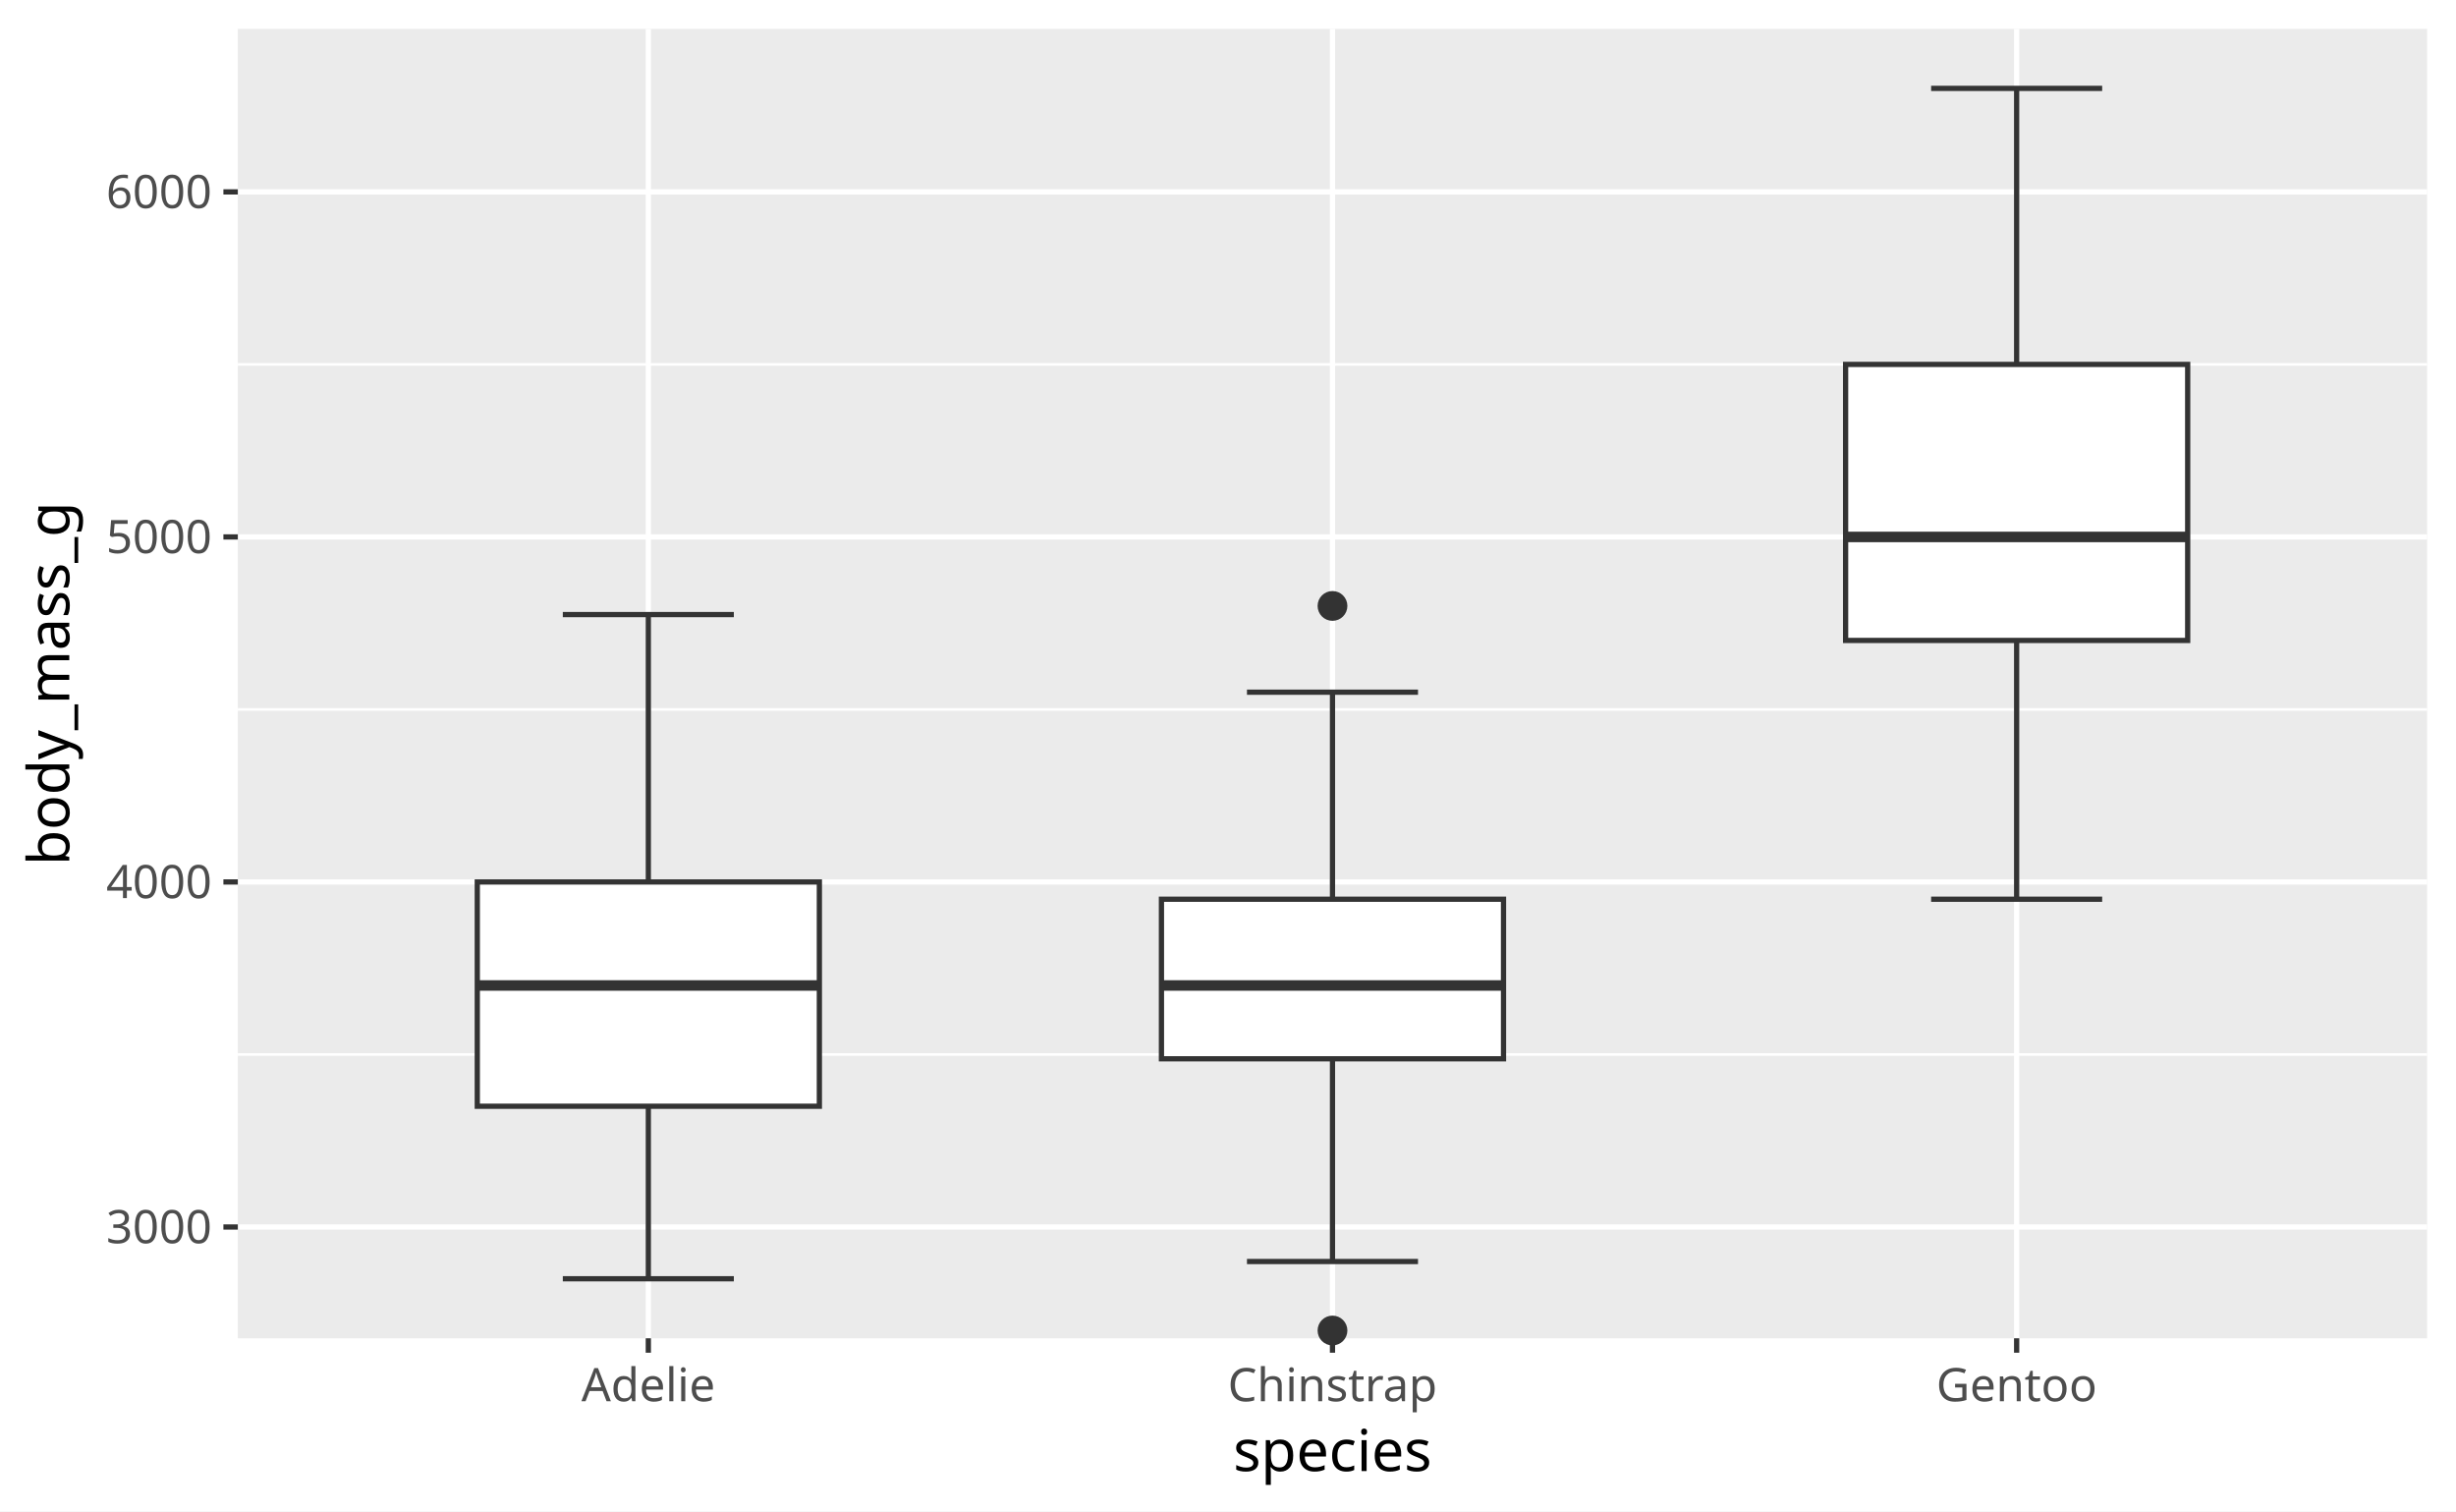
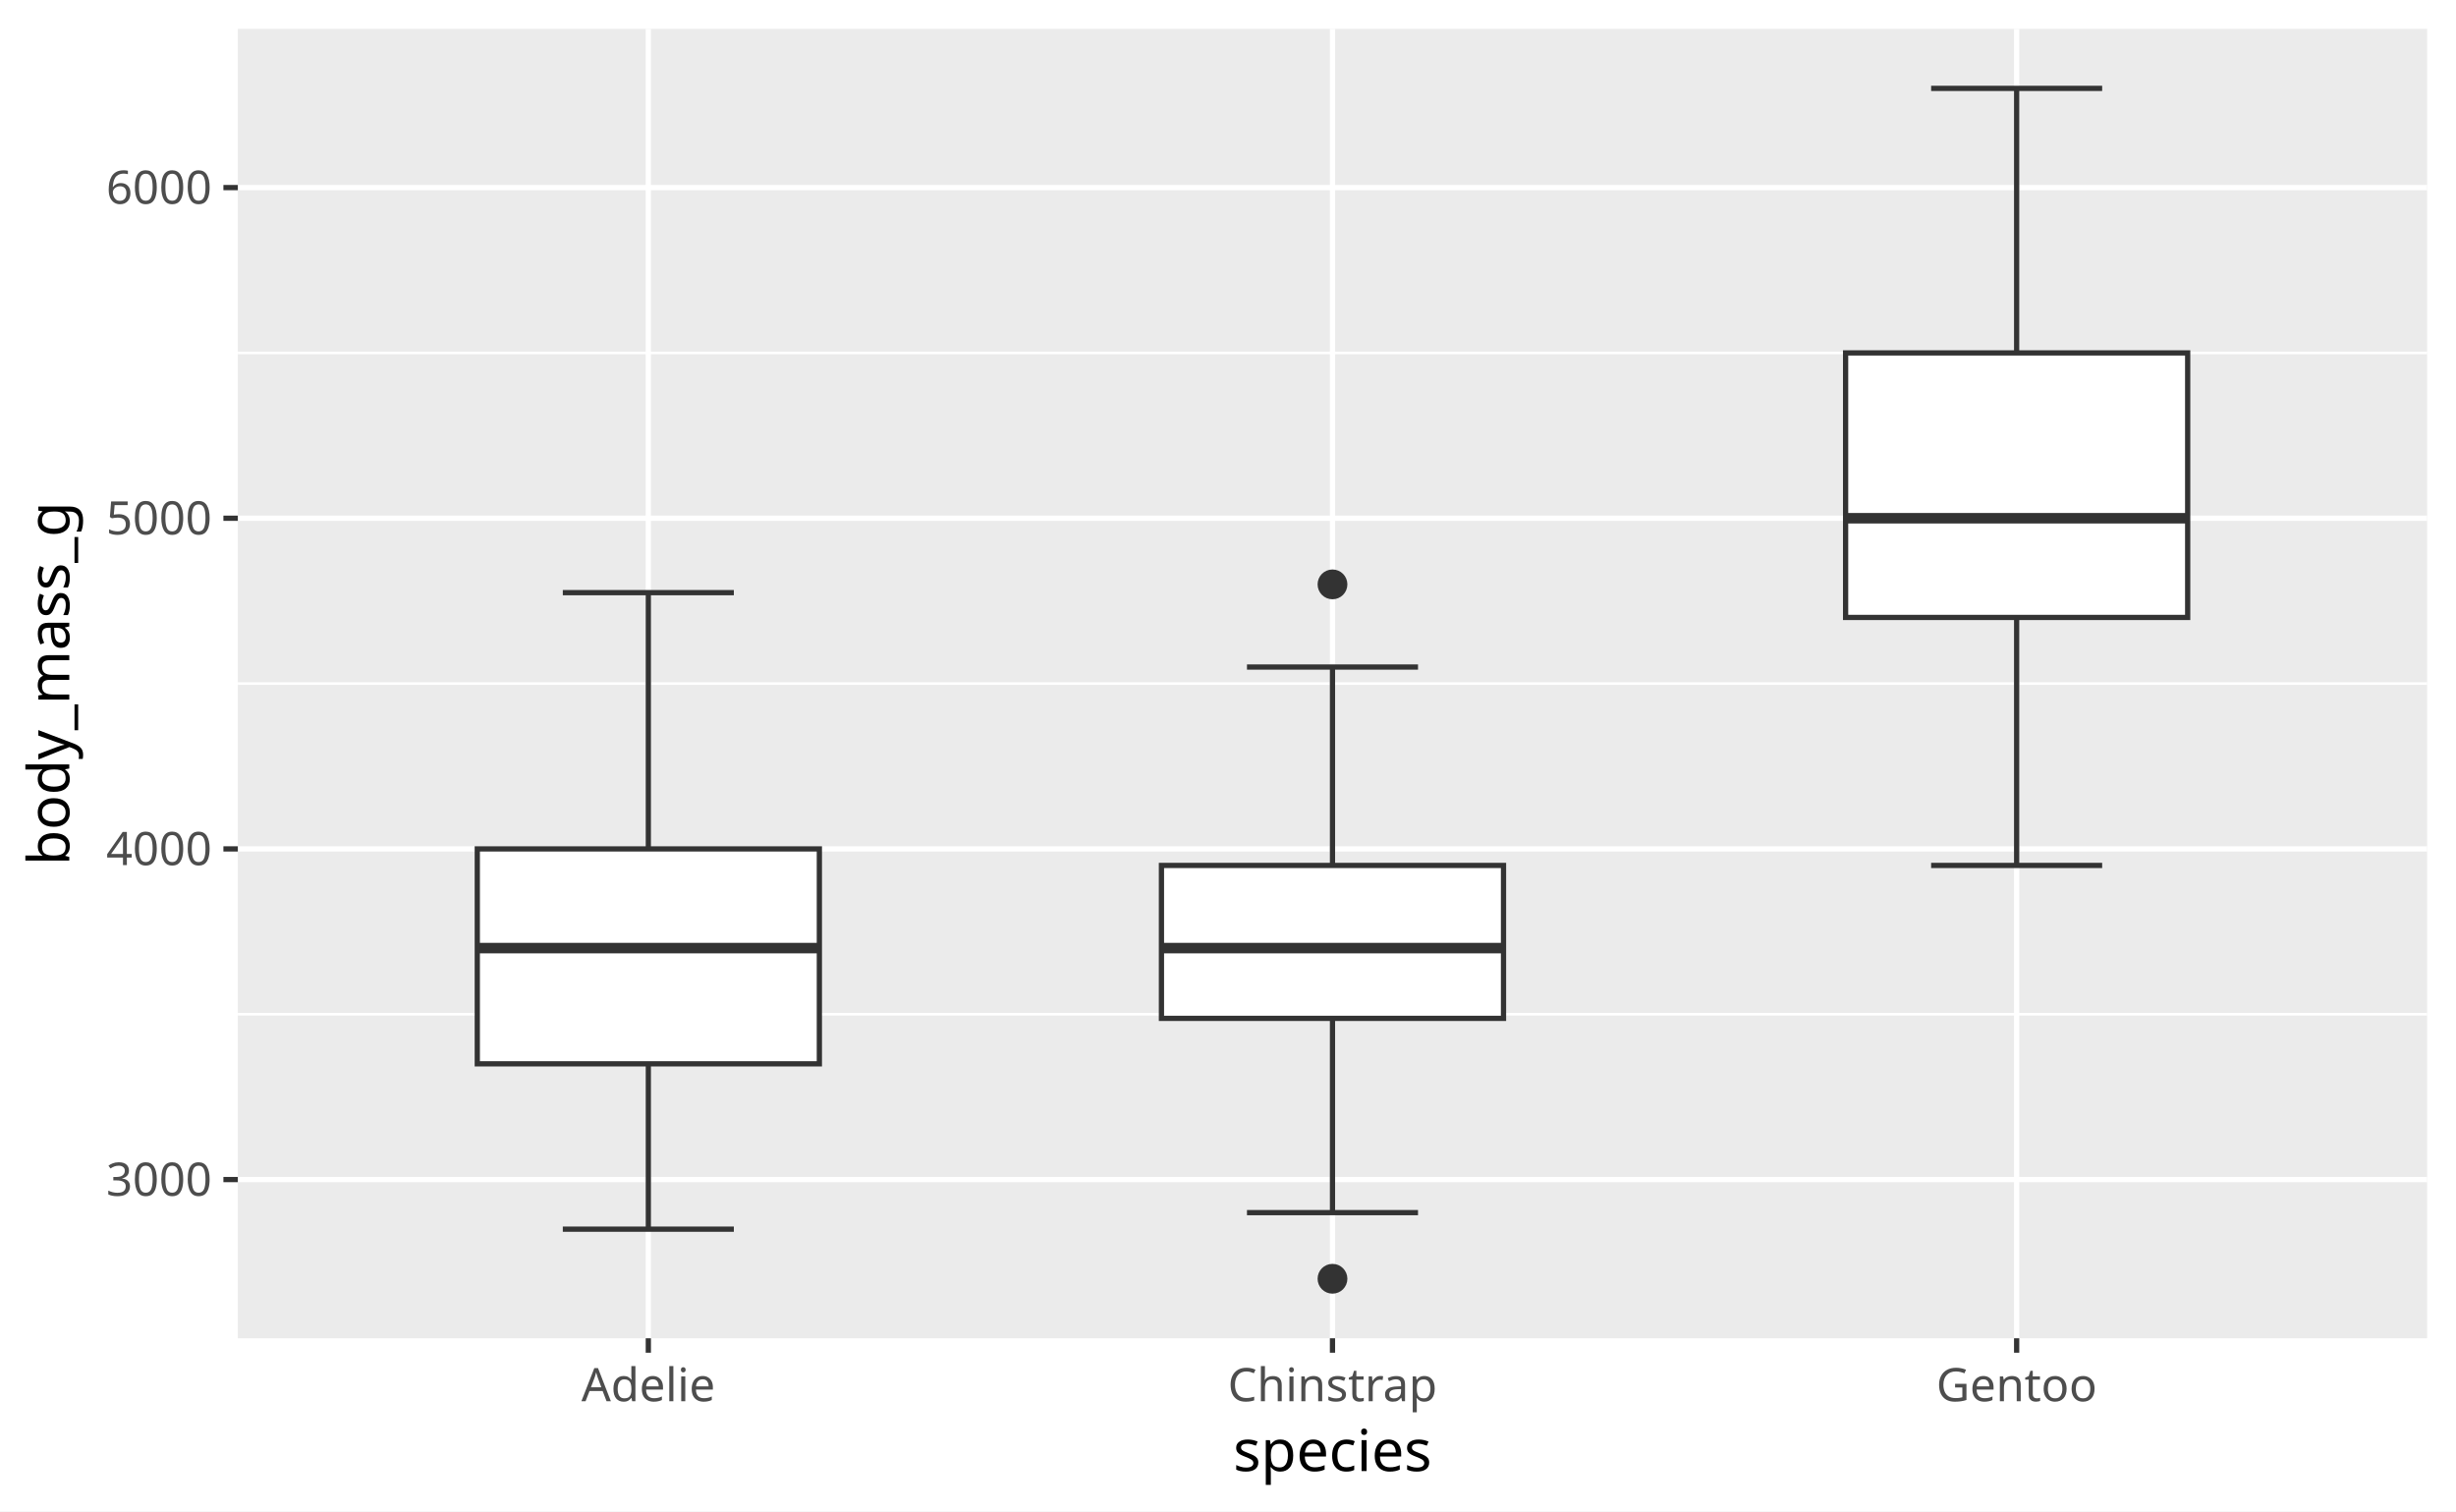
<svg xmlns="http://www.w3.org/2000/svg" width="624" height="384" viewBox="0 0 624 384">
  <rect x="0.0" y="0.0" width="624.0" height="384.0" fill="#ffffff" fill-opacity="1.0" stroke="none" />
  <rect x="60.427" y="7.333" width="556.24" height="332.667" fill="#ebebeb" fill-opacity="1.0" stroke="none" />
  <line x1="164.722" y1="7.333" x2="164.722" y2="340.0" stroke="#ffffff" stroke-width="1.333" />
  <line x1="338.547" y1="7.333" x2="338.547" y2="340.0" stroke="#ffffff" stroke-width="1.333" />
  <line x1="512.372" y1="7.333" x2="512.372" y2="340.0" stroke="#ffffff" stroke-width="1.333" />
-   <line x1="60.427" y1="267.9" x2="616.667" y2="267.9" stroke="#ffffff" stroke-width="0.667" />
-   <line x1="60.427" y1="180.241" x2="616.667" y2="180.241" stroke="#ffffff" stroke-width="0.667" />
-   <line x1="60.427" y1="92.582" x2="616.667" y2="92.582" stroke="#ffffff" stroke-width="0.667" />
-   <line x1="60.427" y1="311.73" x2="616.667" y2="311.73" stroke="#ffffff" stroke-width="1.333" />
-   <line x1="60.427" y1="224.071" x2="616.667" y2="224.071" stroke="#ffffff" stroke-width="1.333" />
-   <line x1="60.427" y1="136.412" x2="616.667" y2="136.412" stroke="#ffffff" stroke-width="1.333" />
-   <line x1="60.427" y1="48.752" x2="616.667" y2="48.752" stroke="#ffffff" stroke-width="1.333" />
+   <line x1="60.427" y1="257.673" x2="616.667" y2="257.673" stroke="#ffffff" stroke-width="0.667" />
+   <line x1="60.427" y1="173.667" x2="616.667" y2="173.667" stroke="#ffffff" stroke-width="0.667" />
+   <line x1="60.427" y1="89.66" x2="616.667" y2="89.66" stroke="#ffffff" stroke-width="0.667" />
+   <line x1="60.427" y1="299.677" x2="616.667" y2="299.677" stroke="#ffffff" stroke-width="1.333" />
+   <line x1="60.427" y1="215.67" x2="616.667" y2="215.67" stroke="#ffffff" stroke-width="1.333" />
+   <line x1="60.427" y1="131.663" x2="616.667" y2="131.663" stroke="#ffffff" stroke-width="1.333" />
+   <line x1="60.427" y1="47.657" x2="616.667" y2="47.657" stroke="#ffffff" stroke-width="1.333" />
  <line x1="164.722" y1="340.0" x2="164.722" y2="343.667" stroke="#333333" stroke-width="1.333" />
  <text x="164.722" y="355.987" fill="#4d4d4d" font-size="11.733" font-family="sans-serif" text-anchor="middle">Adelie</text>
  <line x1="338.547" y1="340.0" x2="338.547" y2="343.667" stroke="#333333" stroke-width="1.333" />
  <text x="338.547" y="355.987" fill="#4d4d4d" font-size="11.733" font-family="sans-serif" text-anchor="middle">Chinstrap</text>
  <line x1="512.372" y1="340.0" x2="512.372" y2="343.667" stroke="#333333" stroke-width="1.333" />
  <text x="512.372" y="355.987" fill="#4d4d4d" font-size="11.733" font-family="sans-serif" text-anchor="middle">Gentoo</text>
-   <line x1="60.427" y1="311.73" x2="56.76" y2="311.73" stroke="#333333" stroke-width="1.333" />
-   <text x="53.827" y="315.837" fill="#4d4d4d" font-size="11.733" font-family="sans-serif" text-anchor="end">3000</text>
-   <line x1="60.427" y1="224.071" x2="56.76" y2="224.071" stroke="#333333" stroke-width="1.333" />
-   <text x="53.827" y="228.177" fill="#4d4d4d" font-size="11.733" font-family="sans-serif" text-anchor="end">4000</text>
-   <line x1="60.427" y1="136.412" x2="56.76" y2="136.412" stroke="#333333" stroke-width="1.333" />
-   <text x="53.827" y="140.518" fill="#4d4d4d" font-size="11.733" font-family="sans-serif" text-anchor="end">5000</text>
-   <line x1="60.427" y1="48.752" x2="56.76" y2="48.752" stroke="#333333" stroke-width="1.333" />
-   <text x="53.827" y="52.859" fill="#4d4d4d" font-size="11.733" font-family="sans-serif" text-anchor="end">6000</text>
+   <line x1="60.427" y1="299.677" x2="56.76" y2="299.677" stroke="#333333" stroke-width="1.333" />
+   <text x="53.827" y="303.783" fill="#4d4d4d" font-size="11.733" font-family="sans-serif" text-anchor="end">3000</text>
+   <line x1="60.427" y1="215.67" x2="56.76" y2="215.67" stroke="#333333" stroke-width="1.333" />
+   <text x="53.827" y="219.777" fill="#4d4d4d" font-size="11.733" font-family="sans-serif" text-anchor="end">4000</text>
+   <line x1="60.427" y1="131.663" x2="56.76" y2="131.663" stroke="#333333" stroke-width="1.333" />
+   <text x="53.827" y="135.77" fill="#4d4d4d" font-size="11.733" font-family="sans-serif" text-anchor="end">5000</text>
+   <line x1="60.427" y1="47.657" x2="56.76" y2="47.657" stroke="#333333" stroke-width="1.333" />
+   <text x="53.827" y="51.763" fill="#4d4d4d" font-size="11.733" font-family="sans-serif" text-anchor="end">6000</text>
  <text x="338.547" y="373.733" fill="#000000" font-size="14.667" font-family="sans-serif" text-anchor="middle">species</text>
  <text x="17.6" y="173.667" fill="#000000" font-size="14.667" font-family="sans-serif" text-anchor="middle" transform="rotate(-90.0 17.6 173.6667)">body_mass_g</text>
-   <rect x="121.265" y="224.071" width="86.912" height="56.978" fill="#ffffff" fill-opacity="1.0" stroke="#333333" stroke-width="1.333" />
-   <line x1="121.265" y1="250.368" x2="208.178" y2="250.368" stroke="#333333" stroke-width="2.667" />
-   <line x1="164.722" y1="281.049" x2="164.722" y2="324.879" stroke="#333333" stroke-width="1.333" />
-   <line x1="164.722" y1="224.071" x2="164.722" y2="156.135" stroke="#333333" stroke-width="1.333" />
-   <line x1="142.994" y1="324.879" x2="186.45" y2="324.879" stroke="#333333" stroke-width="1.333" />
-   <line x1="142.994" y1="156.135" x2="186.45" y2="156.135" stroke="#333333" stroke-width="1.333" />
-   <rect x="295.09" y="228.454" width="86.912" height="40.542" fill="#ffffff" fill-opacity="1.0" stroke="#333333" stroke-width="1.333" />
-   <line x1="295.09" y1="250.368" x2="382.003" y2="250.368" stroke="#333333" stroke-width="2.667" />
-   <line x1="338.547" y1="268.996" x2="338.547" y2="320.496" stroke="#333333" stroke-width="1.333" />
-   <line x1="338.547" y1="228.454" x2="338.547" y2="175.858" stroke="#333333" stroke-width="1.333" />
-   <line x1="316.819" y1="320.496" x2="360.275" y2="320.496" stroke="#333333" stroke-width="1.333" />
-   <line x1="316.819" y1="175.858" x2="360.275" y2="175.858" stroke="#333333" stroke-width="1.333" />
-   <circle cx="338.547" cy="338.028" r="3.118" fill="#333333" fill-opacity="1.0" stroke="#333333" stroke-width="1.333" />
-   <circle cx="338.547" cy="153.943" r="3.118" fill="#333333" fill-opacity="1.0" stroke="#333333" stroke-width="1.333" />
-   <rect x="468.915" y="92.582" width="86.912" height="70.127" fill="#ffffff" fill-opacity="1.0" stroke="#333333" stroke-width="1.333" />
-   <line x1="468.915" y1="136.412" x2="555.828" y2="136.412" stroke="#333333" stroke-width="2.667" />
-   <line x1="512.372" y1="162.709" x2="512.372" y2="228.454" stroke="#333333" stroke-width="1.333" />
-   <line x1="512.372" y1="92.582" x2="512.372" y2="22.455" stroke="#333333" stroke-width="1.333" />
-   <line x1="490.644" y1="228.454" x2="534.1" y2="228.454" stroke="#333333" stroke-width="1.333" />
+   <rect x="121.265" y="215.67" width="86.912" height="54.604" fill="#ffffff" fill-opacity="1.0" stroke="#333333" stroke-width="1.333" />
+   <line x1="121.265" y1="240.872" x2="208.178" y2="240.872" stroke="#333333" stroke-width="2.667" />
+   <line x1="164.722" y1="270.274" x2="164.722" y2="312.278" stroke="#333333" stroke-width="1.333" />
+   <line x1="164.722" y1="215.67" x2="164.722" y2="150.565" stroke="#333333" stroke-width="1.333" />
+   <line x1="142.994" y1="312.278" x2="186.45" y2="312.278" stroke="#333333" stroke-width="1.333" />
+   <line x1="142.994" y1="150.565" x2="186.45" y2="150.565" stroke="#333333" stroke-width="1.333" />
+   <rect x="295.09" y="219.87" width="86.912" height="38.853" fill="#ffffff" fill-opacity="1.0" stroke="#333333" stroke-width="1.333" />
+   <line x1="295.09" y1="240.872" x2="382.003" y2="240.872" stroke="#333333" stroke-width="2.667" />
+   <line x1="338.547" y1="258.723" x2="338.547" y2="308.077" stroke="#333333" stroke-width="1.333" />
+   <line x1="338.547" y1="219.87" x2="338.547" y2="169.466" stroke="#333333" stroke-width="1.333" />
+   <line x1="316.819" y1="308.077" x2="360.275" y2="308.077" stroke="#333333" stroke-width="1.333" />
+   <line x1="316.819" y1="169.466" x2="360.275" y2="169.466" stroke="#333333" stroke-width="1.333" />
+   <circle cx="338.547" cy="324.879" r="3.118" fill="#333333" fill-opacity="1.0" stroke="#333333" stroke-width="1.333" />
+   <circle cx="338.547" cy="148.465" r="3.118" fill="#333333" fill-opacity="1.0" stroke="#333333" stroke-width="1.333" />
+   <rect x="468.915" y="89.66" width="86.912" height="67.205" fill="#ffffff" fill-opacity="1.0" stroke="#333333" stroke-width="1.333" />
+   <line x1="468.915" y1="131.663" x2="555.828" y2="131.663" stroke="#333333" stroke-width="2.667" />
+   <line x1="512.372" y1="156.865" x2="512.372" y2="219.87" stroke="#333333" stroke-width="1.333" />
+   <line x1="512.372" y1="89.66" x2="512.372" y2="22.455" stroke="#333333" stroke-width="1.333" />
+   <line x1="490.644" y1="219.87" x2="534.1" y2="219.87" stroke="#333333" stroke-width="1.333" />
  <line x1="490.644" y1="22.455" x2="534.1" y2="22.455" stroke="#333333" stroke-width="1.333" />
</svg>
